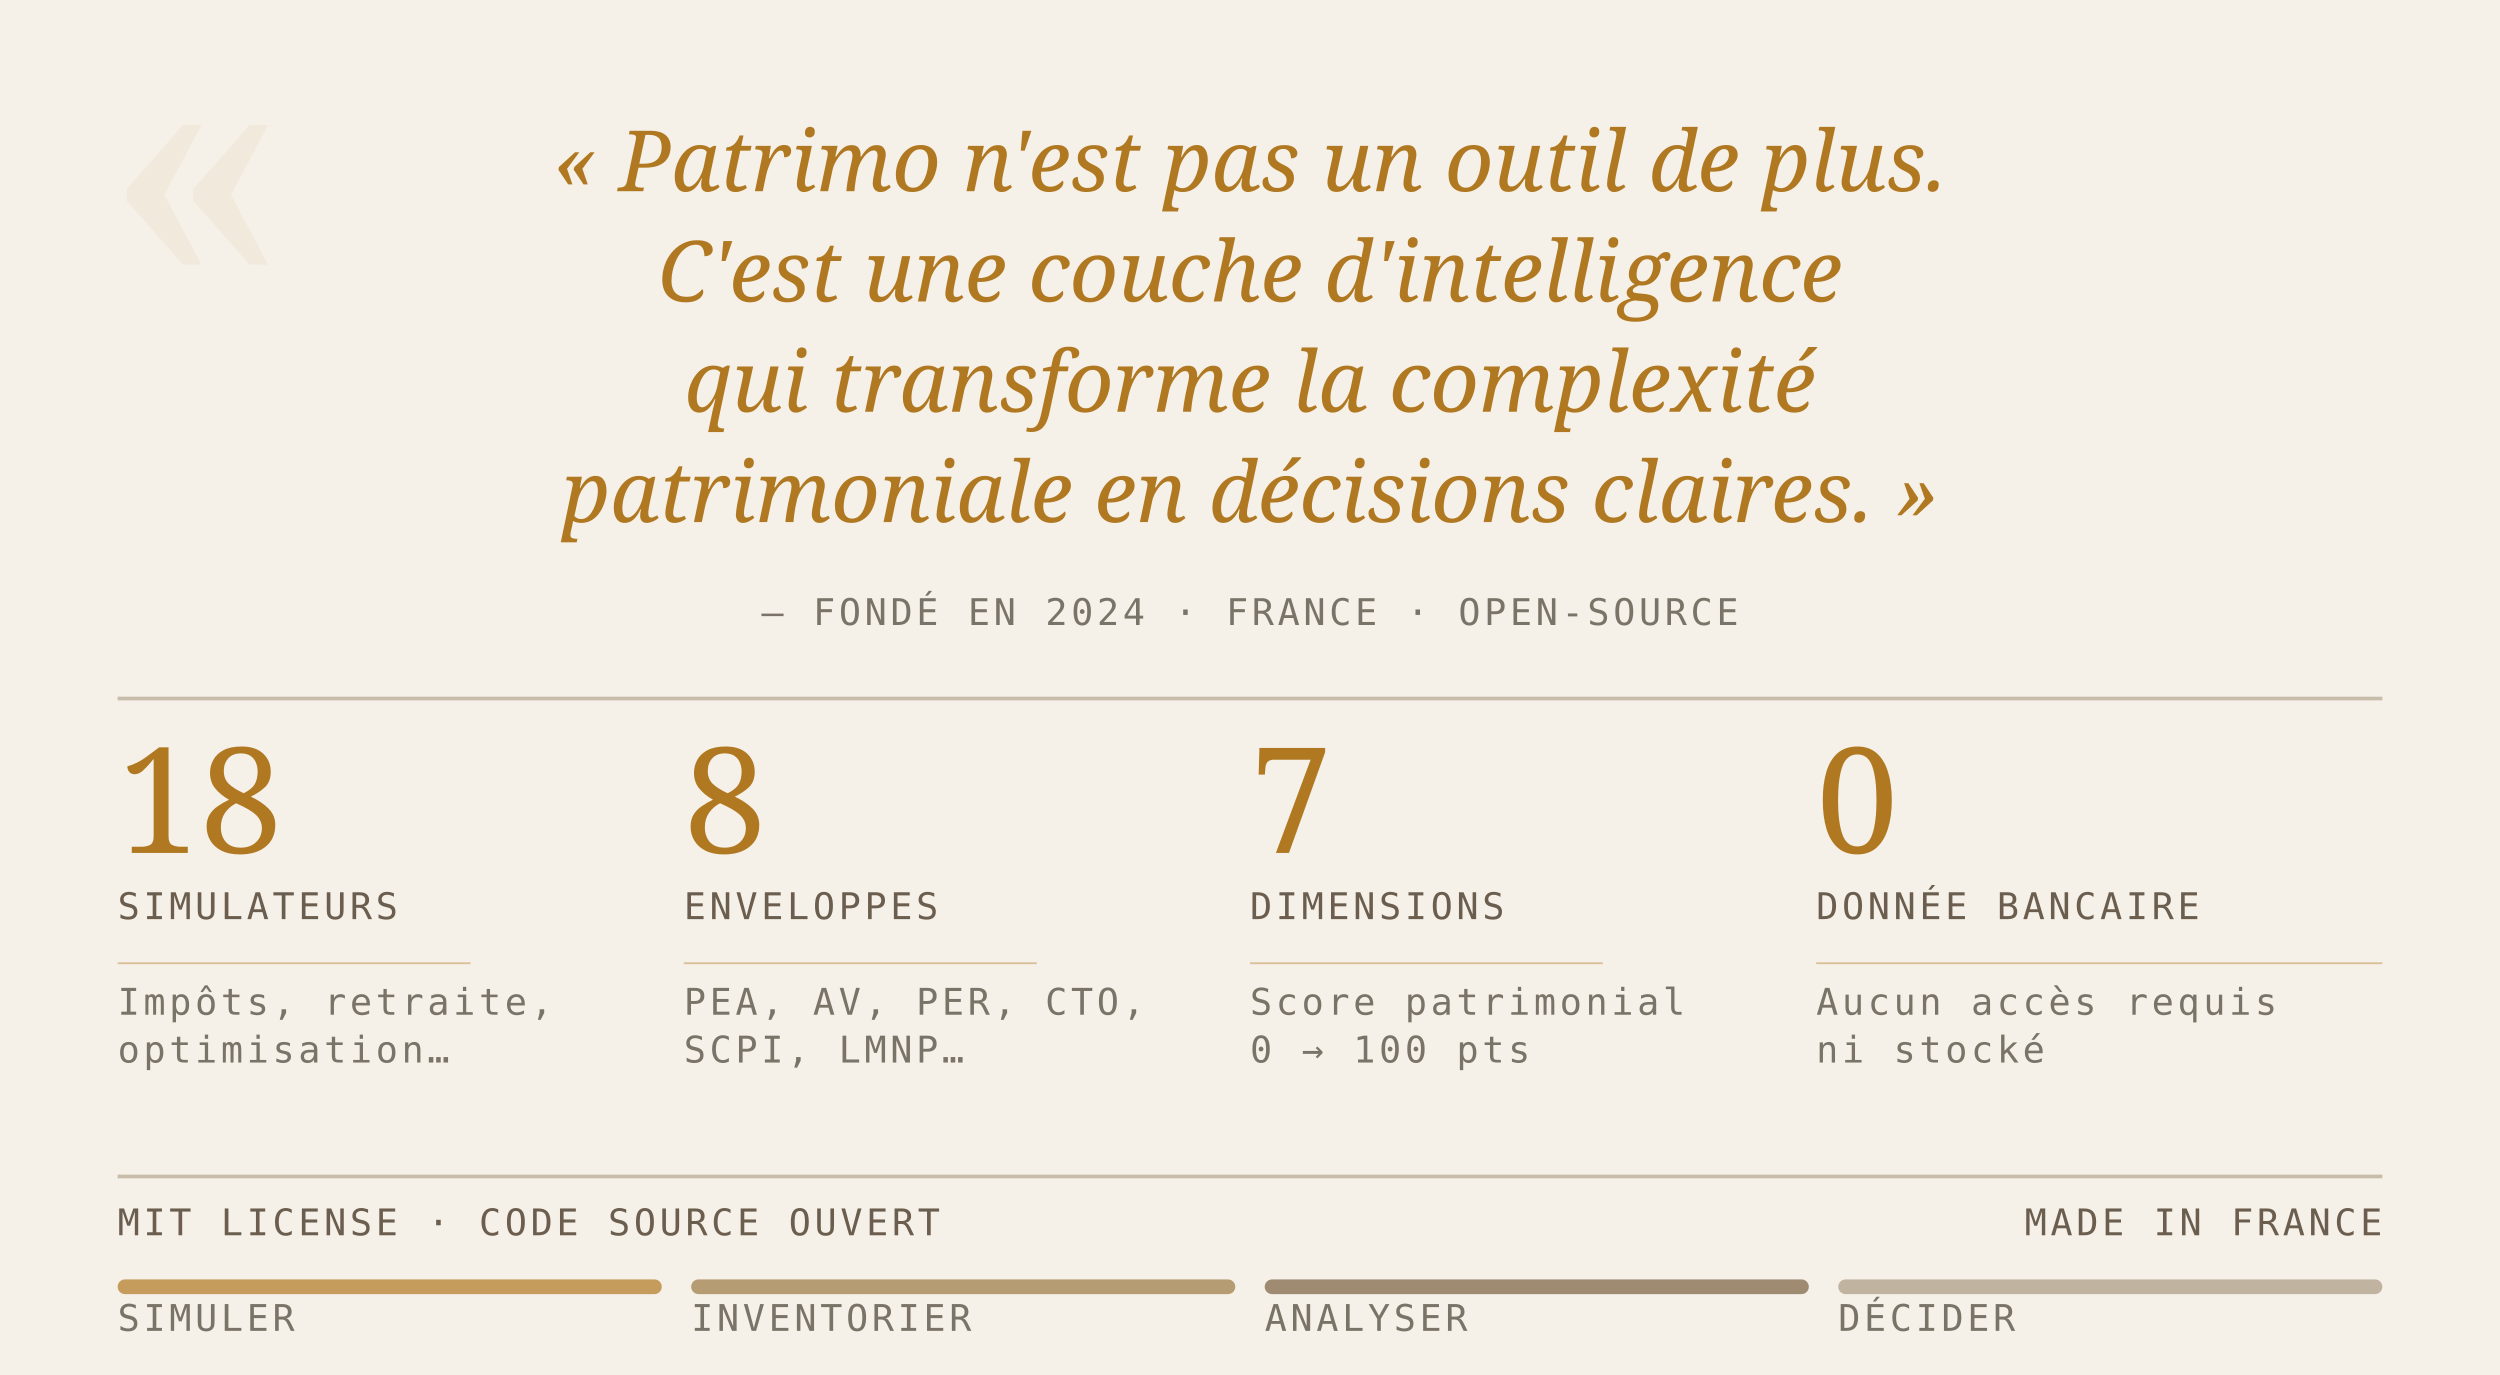
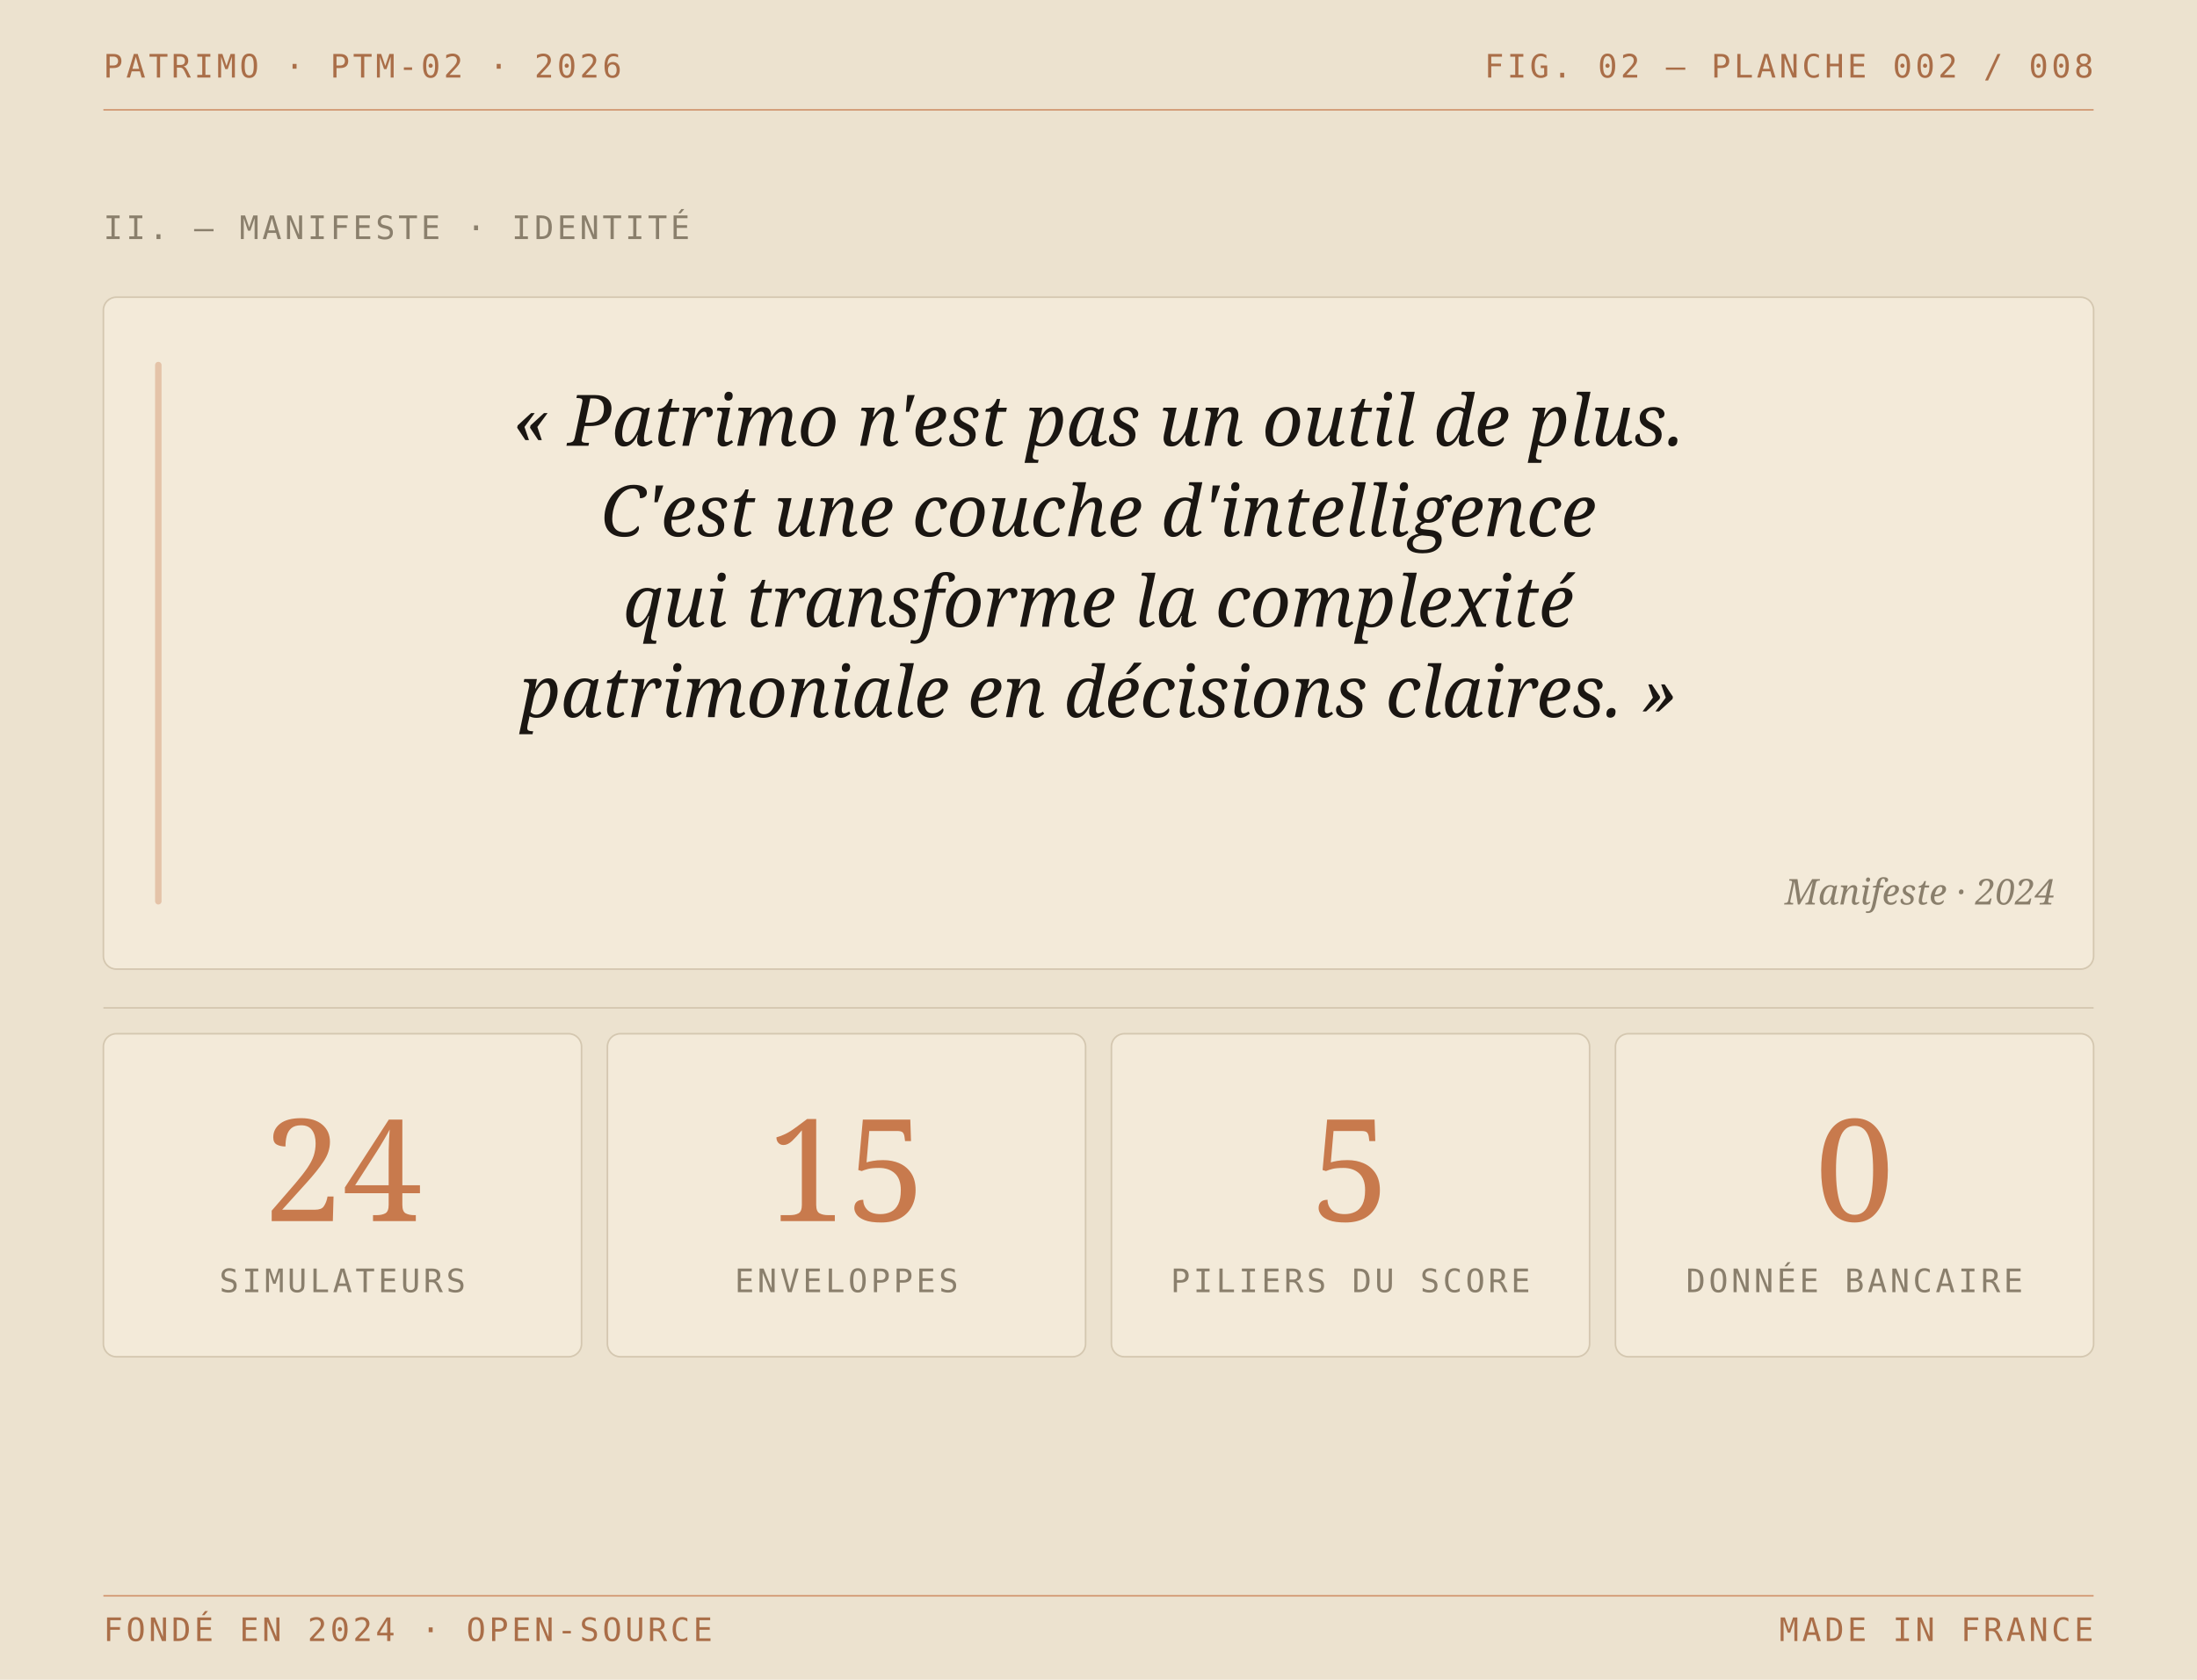
- <svg xmlns="http://www.w3.org/2000/svg" viewBox="0 68 680 374">
-   <style>
+ <svg xmlns="http://www.w3.org/2000/svg" width="100%" viewBox="0 0 680 520" role="img">
+   <defs>
+     <style>
.mono{font-family:ui-monospace,SFMono-Regular,monospace;font-size:10px;letter-spacing:0.1em}
- .srf{font-family:Georgia,serif}
+ .srf{font-family:Georgia,"Tiempos Headline",serif}
.sans{font-family:-apple-system,system-ui,sans-serif}
</style>
-   <rect width="680" height="470" fill="#F5F0E8" />
-   <text x="28" y="148" fill="#B07820" class="srf" font-size="100" opacity="0.06">«</text>
-   <text x="340" y="120" fill="#B07820" class="srf" font-size="23" font-style="italic" text-anchor="middle">« Patrimo n'est pas un outil de plus.</text>
-   <text x="340" y="150" fill="#B07820" class="srf" font-size="23" font-style="italic" text-anchor="middle">C'est une couche d'intelligence</text>
-   <text x="340" y="180" fill="#B07820" class="srf" font-size="23" font-style="italic" text-anchor="middle">qui transforme la complexité</text>
-   <text x="340" y="210" fill="#B07820" class="srf" font-size="23" font-style="italic" text-anchor="middle">patrimoniale en décisions claires. »</text>
-   <text x="340" y="238" fill="#7A7468" class="mono" text-anchor="middle">— FONDÉ EN 2024 · FRANCE · OPEN-SOURCE</text>
-   <line x1="32" y1="258" x2="648" y2="258" stroke="#C8BCAA" stroke-width="1" />
-   <text x="32" y="300" fill="#B07820" class="srf" font-size="40">18</text>
-   <text x="32" y="318" fill="#6B5E4E" class="mono">SIMULATEURS</text>
-   <line x1="32" y1="330" x2="128" y2="330" stroke="#B07820" stroke-width="0.5" opacity="0.4" />
-   <text x="32" y="344" fill="#7A7468" class="mono">Impôts, retraite,</text>
-   <text x="32" y="357" fill="#7A7468" class="mono">optimisation…</text>
-   <text x="186" y="300" fill="#B07820" class="srf" font-size="40">8</text>
-   <text x="186" y="318" fill="#6B5E4E" class="mono">ENVELOPPES</text>
-   <line x1="186" y1="330" x2="282" y2="330" stroke="#B07820" stroke-width="0.5" opacity="0.4" />
-   <text x="186" y="344" fill="#7A7468" class="mono">PEA, AV, PER, CTO,</text>
-   <text x="186" y="357" fill="#7A7468" class="mono">SCPI, LMNP…</text>
-   <text x="340" y="300" fill="#B07820" class="srf" font-size="40">7</text>
-   <text x="340" y="318" fill="#6B5E4E" class="mono">DIMENSIONS</text>
-   <line x1="340" y1="330" x2="436" y2="330" stroke="#B07820" stroke-width="0.5" opacity="0.4" />
-   <text x="340" y="344" fill="#7A7468" class="mono">Score patrimonial</text>
-   <text x="340" y="357" fill="#7A7468" class="mono">0 → 100 pts</text>
-   <text x="494" y="300" fill="#B07820" class="srf" font-size="40">0</text>
-   <text x="494" y="318" fill="#6B5E4E" class="mono">DONNÉE BANCAIRE</text>
-   <line x1="494" y1="330" x2="648" y2="330" stroke="#B07820" stroke-width="0.5" opacity="0.4" />
-   <text x="494" y="344" fill="#7A7468" class="mono">Aucun accès requis</text>
-   <text x="494" y="357" fill="#7A7468" class="mono">ni stocké</text>
-   <line x1="32" y1="388" x2="648" y2="388" stroke="#C8BCAA" stroke-width="1" />
-   <text x="32" y="404" fill="#6B5E4E" class="mono">MIT LICENSE · CODE SOURCE OUVERT</text>
-   <text x="648" y="404" fill="#6B5E4E" class="mono" text-anchor="end">MADE IN FRANCE</text>
-   <rect x="32" y="416" width="148" height="4" rx="2" fill="#B07820" opacity="0.7" />
-   <rect x="188" y="416" width="148" height="4" rx="2" fill="#9A7840" opacity="0.7" />
-   <rect x="344" y="416" width="148" height="4" rx="2" fill="#7A6040" opacity="0.7" />
-   <rect x="500" y="416" width="148" height="4" rx="2" fill="#C0B4A0" />
-   <text x="32" y="430" fill="#7A7468" class="mono">SIMULER</text>
-   <text x="188" y="430" fill="#7A7468" class="mono">INVENTORIER</text>
-   <text x="344" y="430" fill="#7A7468" class="mono">ANALYSER</text>
-   <text x="500" y="430" fill="#7A7468" class="mono">DÉCIDER</text>
+   </defs>
+   <rect width="680" height="520" fill="#ece2cf" />
+   <line x1="32" y1="34" x2="648" y2="34" stroke="#c87a4d" stroke-width="0.5" opacity="0.7" />
+   <text x="32" y="24" fill="#a3623a" class="mono" opacity="0.9">PATRIMO · PTM-02 · 2026</text>
+   <text x="648" y="24" fill="#a3623a" class="mono" text-anchor="end" opacity="0.9">FIG. 02 — PLANCHE 002 / 008</text>
+   <text x="32" y="74" fill="#8a7f6c" class="mono">II. — MANIFESTE · IDENTITÉ</text>
+   <rect x="32" y="92" width="616" height="208" fill="#f3ead9" stroke="#d4c7b0" stroke-width="0.5" rx="4" />
+   <rect x="48" y="112" width="2" height="168" fill="#c87a4d" opacity="0.35" rx="1" />
+   <text x="340" y="138" fill="#1a1612" class="srf" font-style="italic" font-size="22" text-anchor="middle">« Patrimo n'est pas un outil de plus.</text>
+   <text x="340" y="166" fill="#1a1612" class="srf" font-style="italic" font-size="22" text-anchor="middle">C'est une couche d'intelligence</text>
+   <text x="340" y="194" fill="#1a1612" class="srf" font-style="italic" font-size="22" text-anchor="middle">qui transforme la complexité</text>
+   <text x="340" y="222" fill="#1a1612" class="srf" font-style="italic" font-size="22" text-anchor="middle">patrimoniale en décisions claires. »</text>
+   <text x="636" y="280" fill="#8a7f6c" class="srf" font-style="italic" font-size="11" text-anchor="end">Manifeste · 2024</text>
+   <line x1="32" y1="312" x2="648" y2="312" stroke="#d4c7b0" stroke-width="0.5" />
+   <rect x="32" y="320" width="148" height="100" fill="#f3ead9" stroke="#d4c7b0" stroke-width="0.5" rx="4" />
+   <text x="106" y="378" fill="#c87a4d" class="srf" font-size="44" text-anchor="middle">24</text>
+   <text x="106" y="400" fill="#8a7f6c" class="mono" font-size="8.5" text-anchor="middle">SIMULATEURS</text>
+   <rect x="188" y="320" width="148" height="100" fill="#f3ead9" stroke="#d4c7b0" stroke-width="0.5" rx="4" />
+   <text x="262" y="378" fill="#c87a4d" class="srf" font-size="44" text-anchor="middle">15</text>
+   <text x="262" y="400" fill="#8a7f6c" class="mono" font-size="8.5" text-anchor="middle">ENVELOPPES</text>
+   <rect x="344" y="320" width="148" height="100" fill="#f3ead9" stroke="#d4c7b0" stroke-width="0.5" rx="4" />
+   <text x="418" y="378" fill="#c87a4d" class="srf" font-size="44" text-anchor="middle">5</text>
+   <text x="418" y="400" fill="#8a7f6c" class="mono" font-size="8.5" text-anchor="middle">PILIERS DU SCORE</text>
+   <rect x="500" y="320" width="148" height="100" fill="#f3ead9" stroke="#d4c7b0" stroke-width="0.5" rx="4" />
+   <text x="574" y="378" fill="#c87a4d" class="srf" font-size="44" text-anchor="middle">0</text>
+   <text x="574" y="400" fill="#8a7f6c" class="mono" font-size="8.5" text-anchor="middle">DONNÉE BANCAIRE</text>
+   <line x1="32" y1="494" x2="648" y2="494" stroke="#c87a4d" stroke-width="0.5" opacity="0.7" />
+   <text x="32" y="508" fill="#a3623a" class="mono" opacity="0.9">FONDÉ EN 2024 · OPEN-SOURCE</text>
+   <text x="648" y="508" fill="#a3623a" class="mono" text-anchor="end" opacity="0.9">MADE IN FRANCE</text>
</svg>
